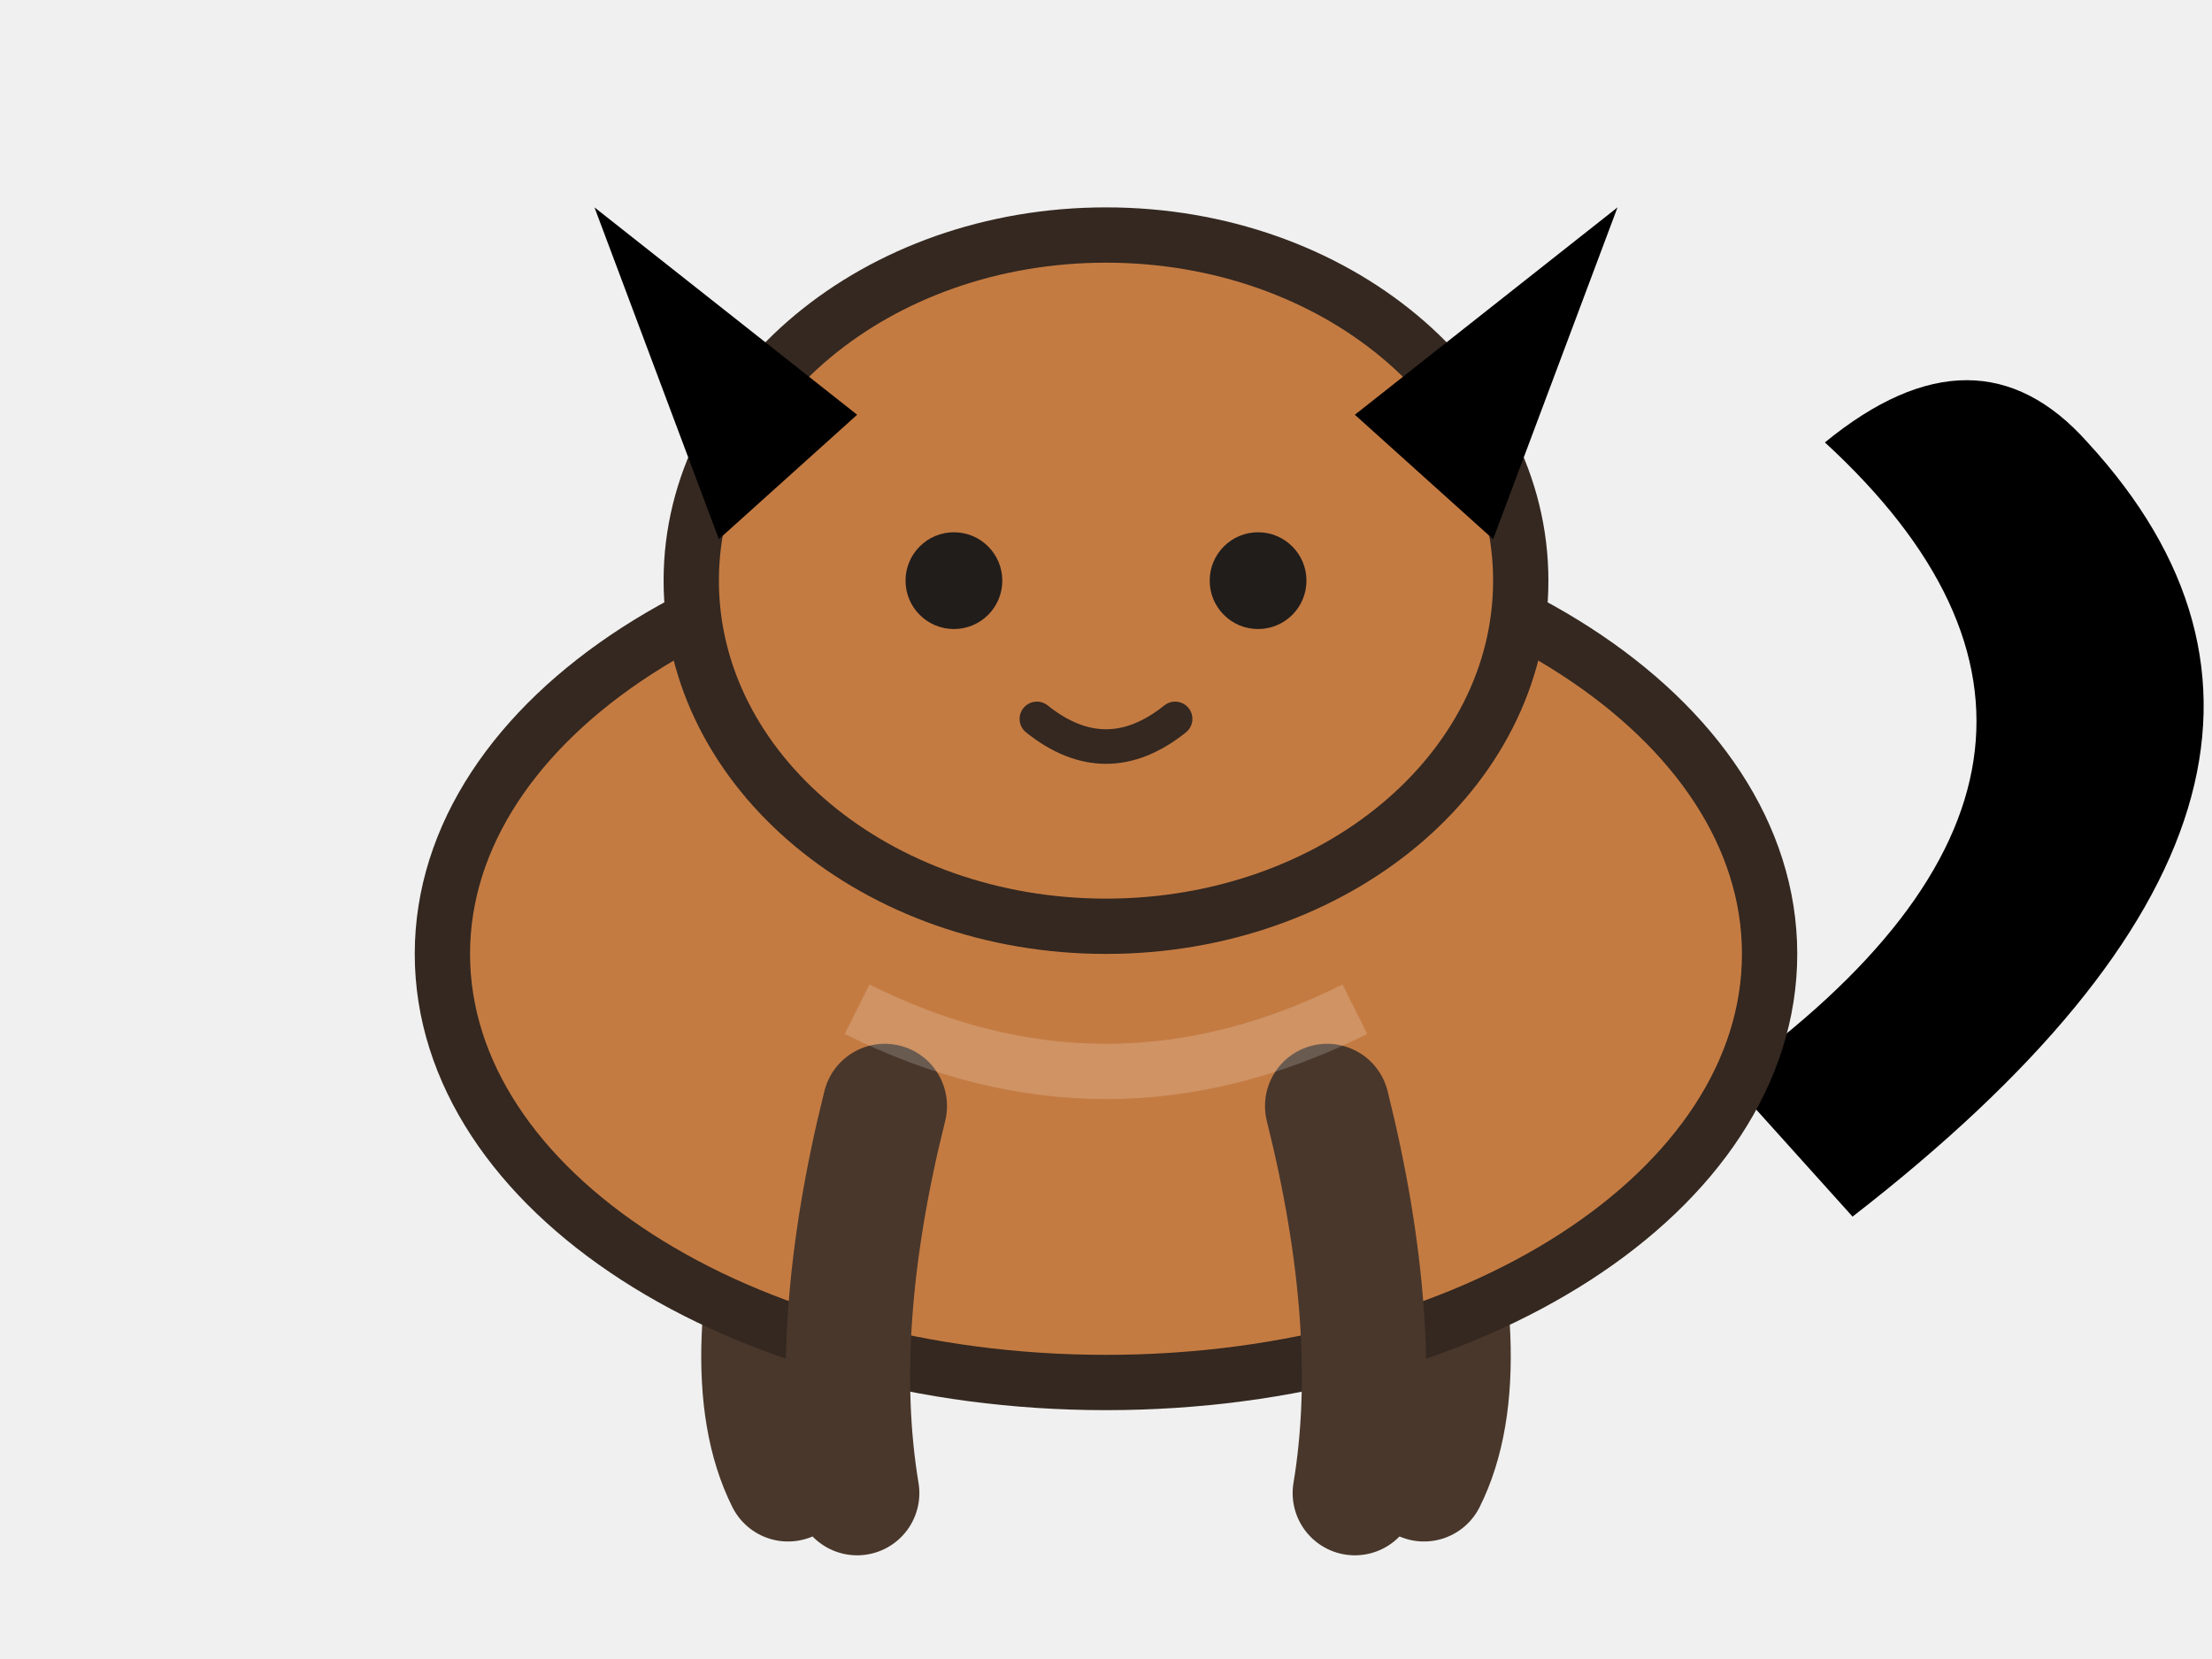
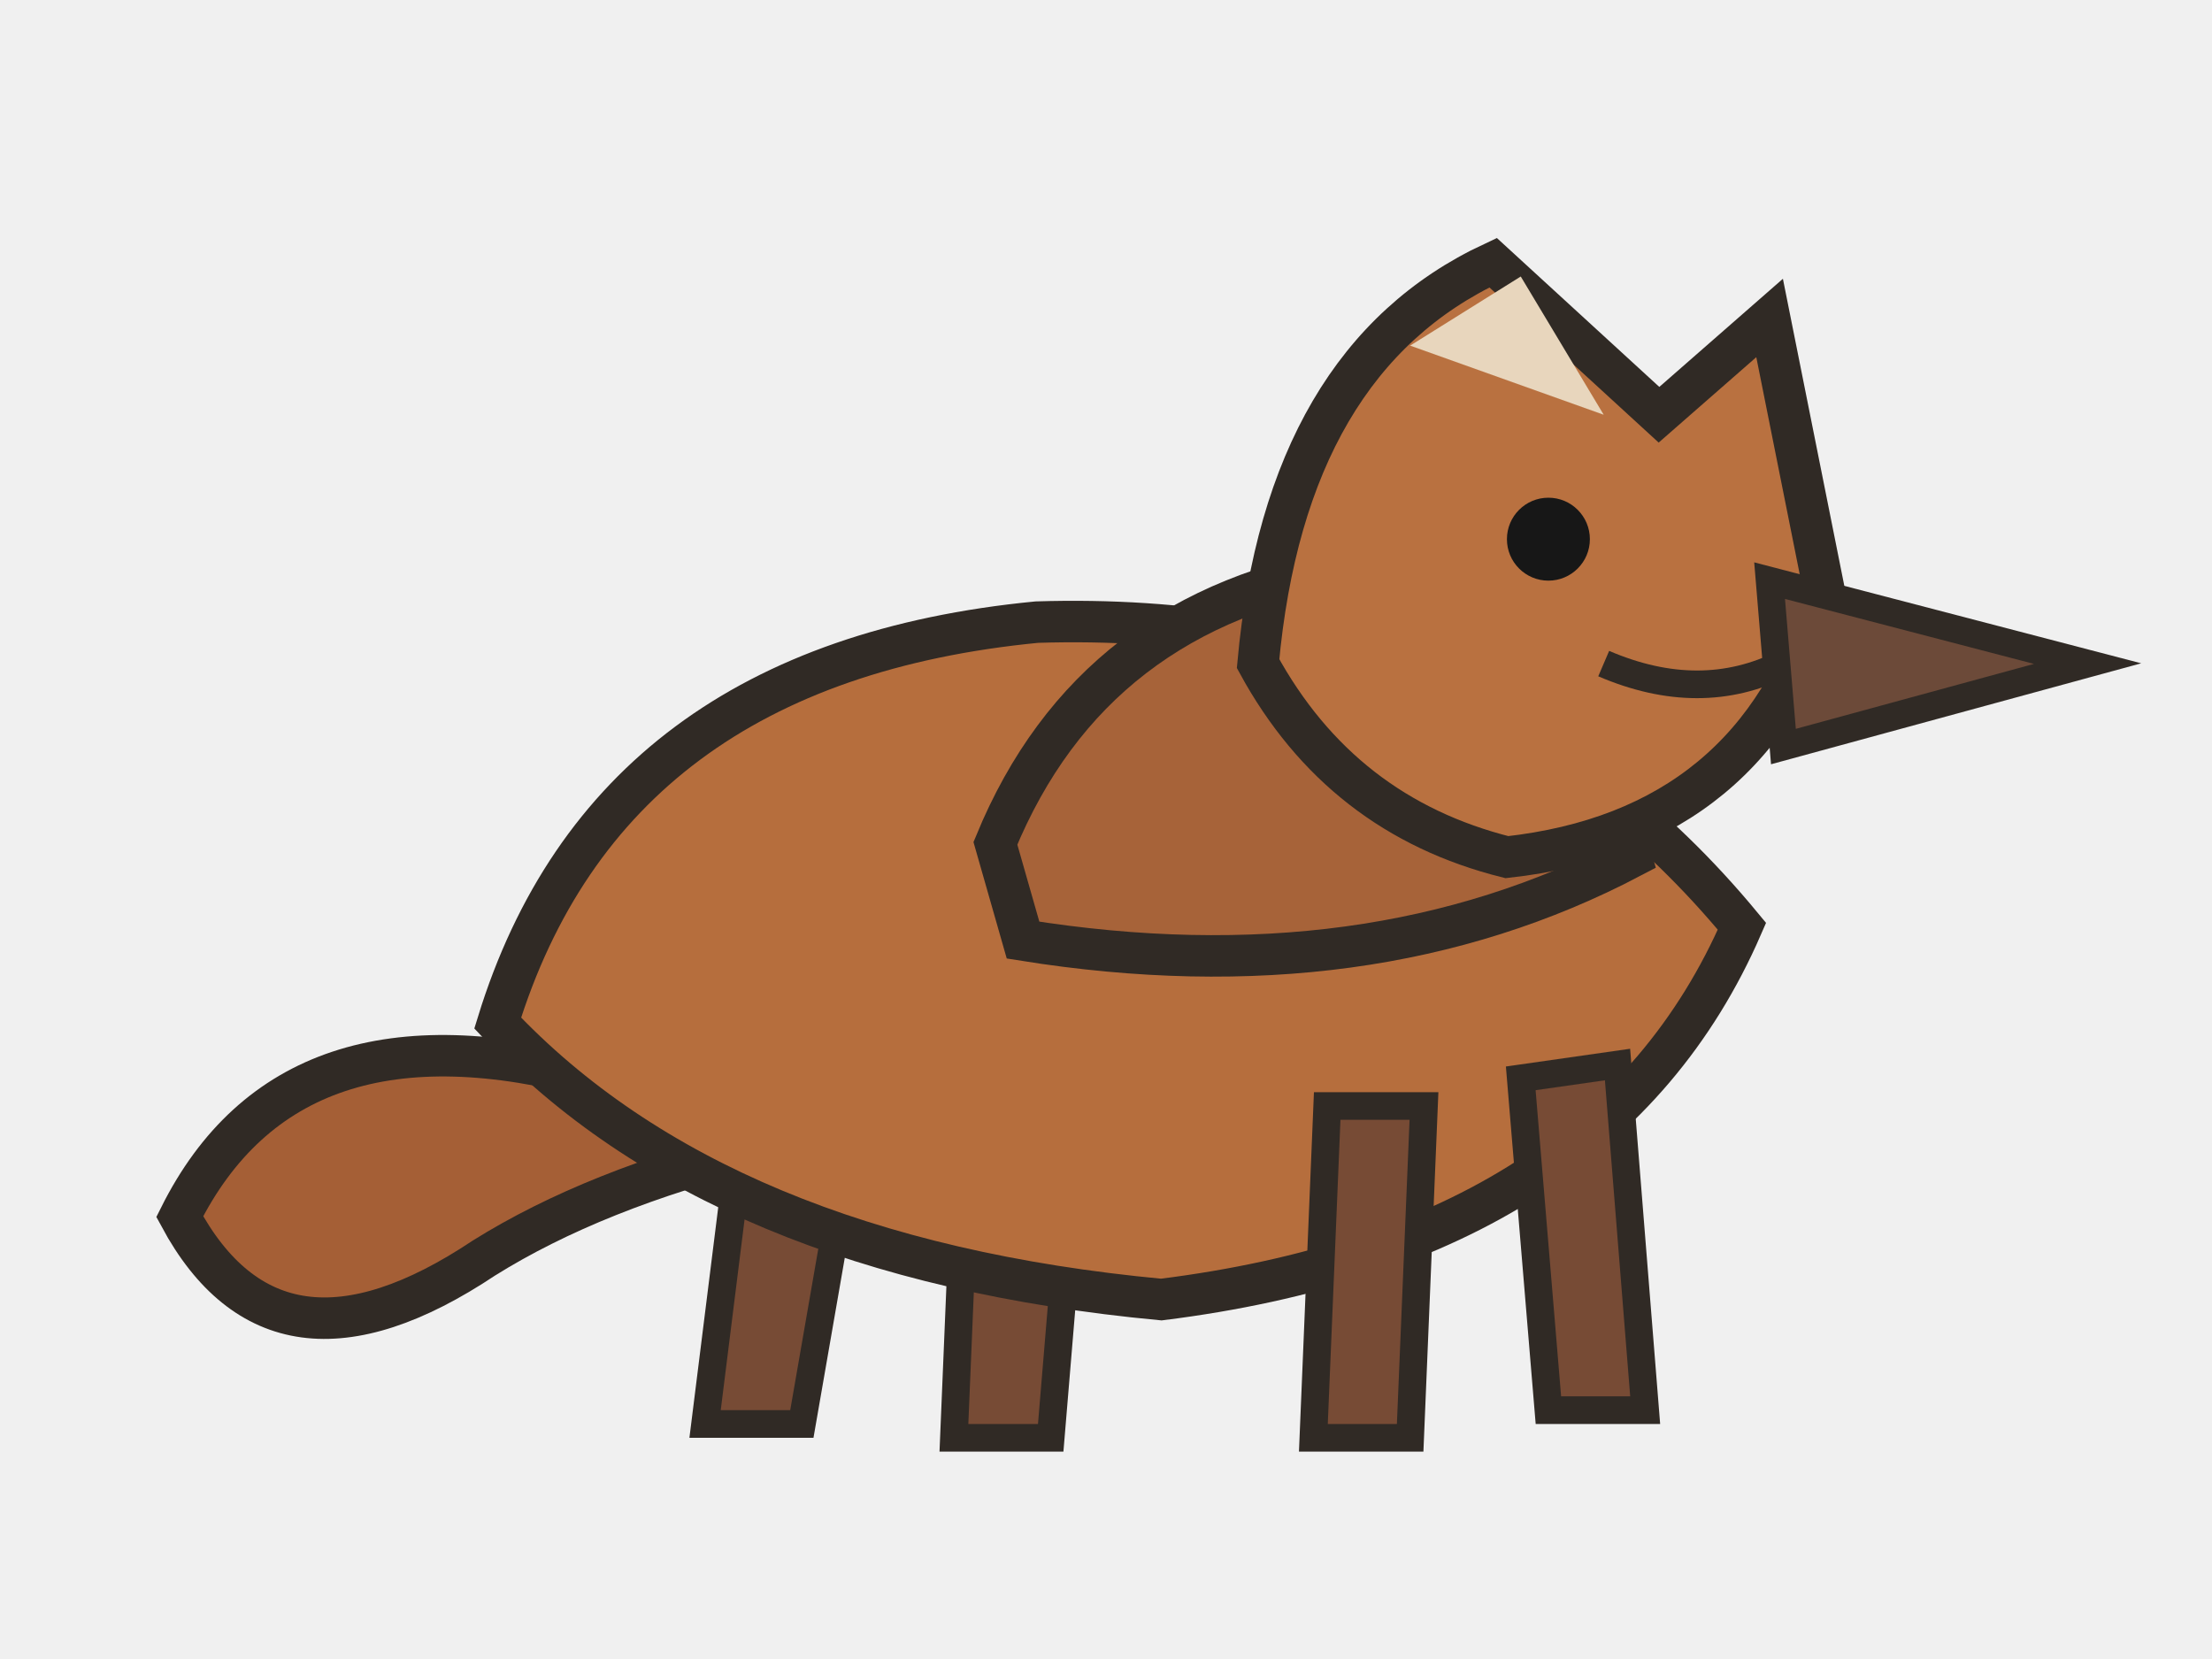
<svg xmlns="http://www.w3.org/2000/svg" viewBox="0 0 160 120" role="img" aria-label="fox pet master artwork">
  <g id="pet-root">
    <g id="tail">
-       <path d="M134 88 Q174 57 151 32 Q143 23 132 32 Q157 55 125 78" />
+       <path d="M43 78 Q21 72 13 88 Q20 101 35 91 Q43 86 55 83Z" fill="#a55f36" stroke="#302a25" stroke-width="3" />
    </g>
    <g id="hind-legs">
-       <path d="M58 82 Q53 99 57 107" fill="none" stroke="#49372b" stroke-width="9" stroke-linecap="round" />
-       <path d="M102 82 Q107 99 103 107" fill="none" stroke="#49372b" stroke-width="9" stroke-linecap="round" />
+       <path d="M54 79 L51 103 L58 103 L62 80Z" fill="#774b35" stroke="#302a25" stroke-width="2" />
+       <path d="M70 80 L69 104 L76 104 L78 80Z" fill="#774b35" stroke="#302a25" stroke-width="2" />
    </g>
    <g id="body">
-       <ellipse cx="80" cy="69" rx="48" ry="31" fill="#c47b42" stroke="#342820" stroke-width="4" />
+       <path d="M36 74 Q44 48 75 45 Q107 44 126 67 Q116 90 84 94 Q52 91 36 74Z" fill="#b66e3d" stroke="#302a25" stroke-width="3" />
    </g>
    <g id="front-legs">
-       <path d="M64 80 Q60 96 62 108" fill="none" stroke="#49372b" stroke-width="9" stroke-linecap="round" />
-       <path d="M96 80 Q100 96 98 108" fill="none" stroke="#49372b" stroke-width="9" stroke-linecap="round" />
+       <path d="M96 80 L95 104 L102 104 L103 80Z" fill="#774b35" stroke="#302a25" stroke-width="2" />
+       <path d="M110 78 L112 102 L119 102 L117 77Z" fill="#774b35" stroke="#302a25" stroke-width="2" />
    </g>
    <g id="neck">
-       <path d="M60 54 Q62 33 80 29 Q98 33 100 54" fill="#c47b42" stroke="#342820" stroke-width="4" />
+       <path d="M72 61 Q79 44 98 41 Q113 44 118 62 Q99 72 74 68Z" fill="#a76339" stroke="#302a25" stroke-width="3" />
    </g>
    <g id="head">
-       <ellipse cx="80" cy="42" rx="30" ry="25" fill="#c47b42" stroke="#342820" stroke-width="4" />
-       <path d="M52 39 L43 15 L62 30 Z" />
-       <path d="M108 39 L117 15 L98 30 Z" />
+       <path d="M91 48 Q93 26 108 19 L120 30 L128 23 L132 43 Q127 60 109 62 Q97 59 91 48Z" fill="#b97140" stroke="#302a25" stroke-width="3" />
+       <path d="M128 42 L151 48 L129 54Z" fill="#6c4a39" stroke="#302a25" stroke-width="2" />
    </g>
    <g id="face">
-       <circle cx="69" cy="42" r="3.5" fill="#211d1b" />
-       <circle cx="91" cy="42" r="3.5" fill="#211d1b" />
-       <path d="M75 52 Q80 56 85 52" fill="none" stroke="#342820" stroke-width="2.5" stroke-linecap="round" />
+       <circle cx="112" cy="39" r="3" fill="#171717" />
+       <path d="M116 48 Q123 51 129 48" fill="none" stroke="#302a25" stroke-width="2" />
    </g>
    <g id="species-surface">
-    
-   </g>
-     <g id="markings">
-       <path d="M62 73 Q80 82 98 73" fill="none" stroke="#ffffff" stroke-opacity=".18" stroke-width="4" />
+       <path d="M102 25 L110 20 L116 30" fill="#e8d6bd" />
    </g>
+     <g id="markings" />
  </g>
</svg>
